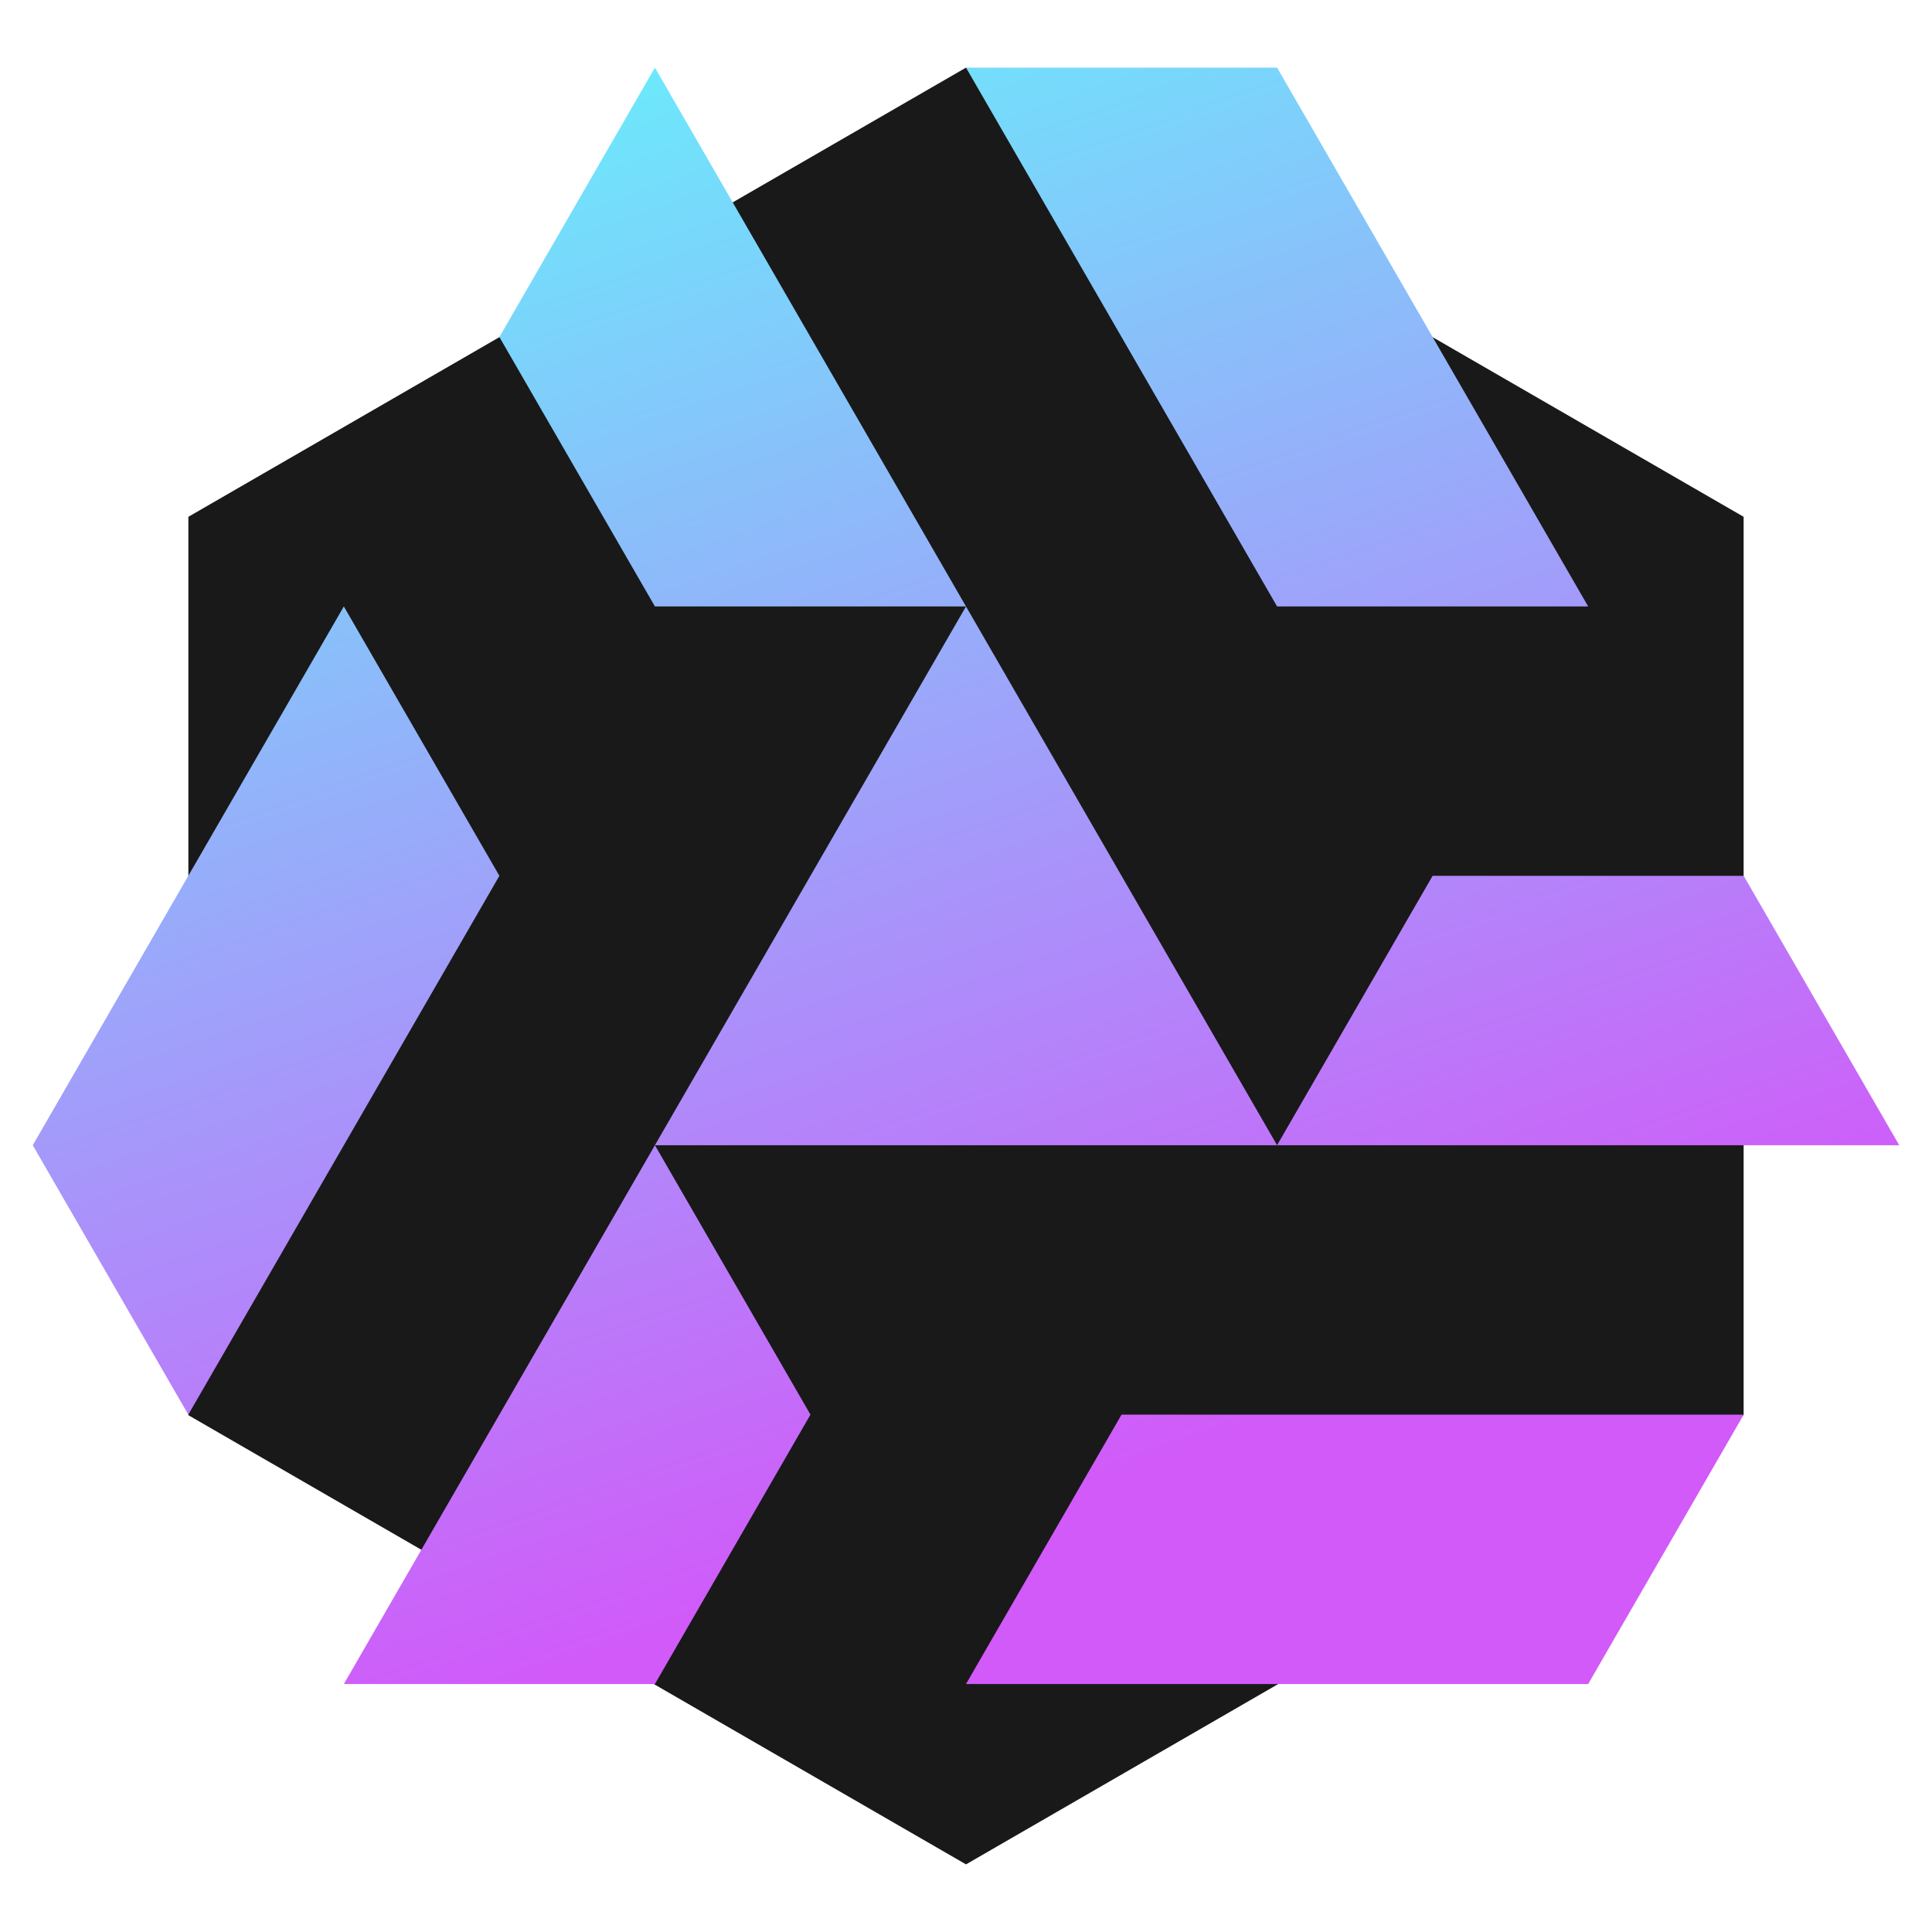
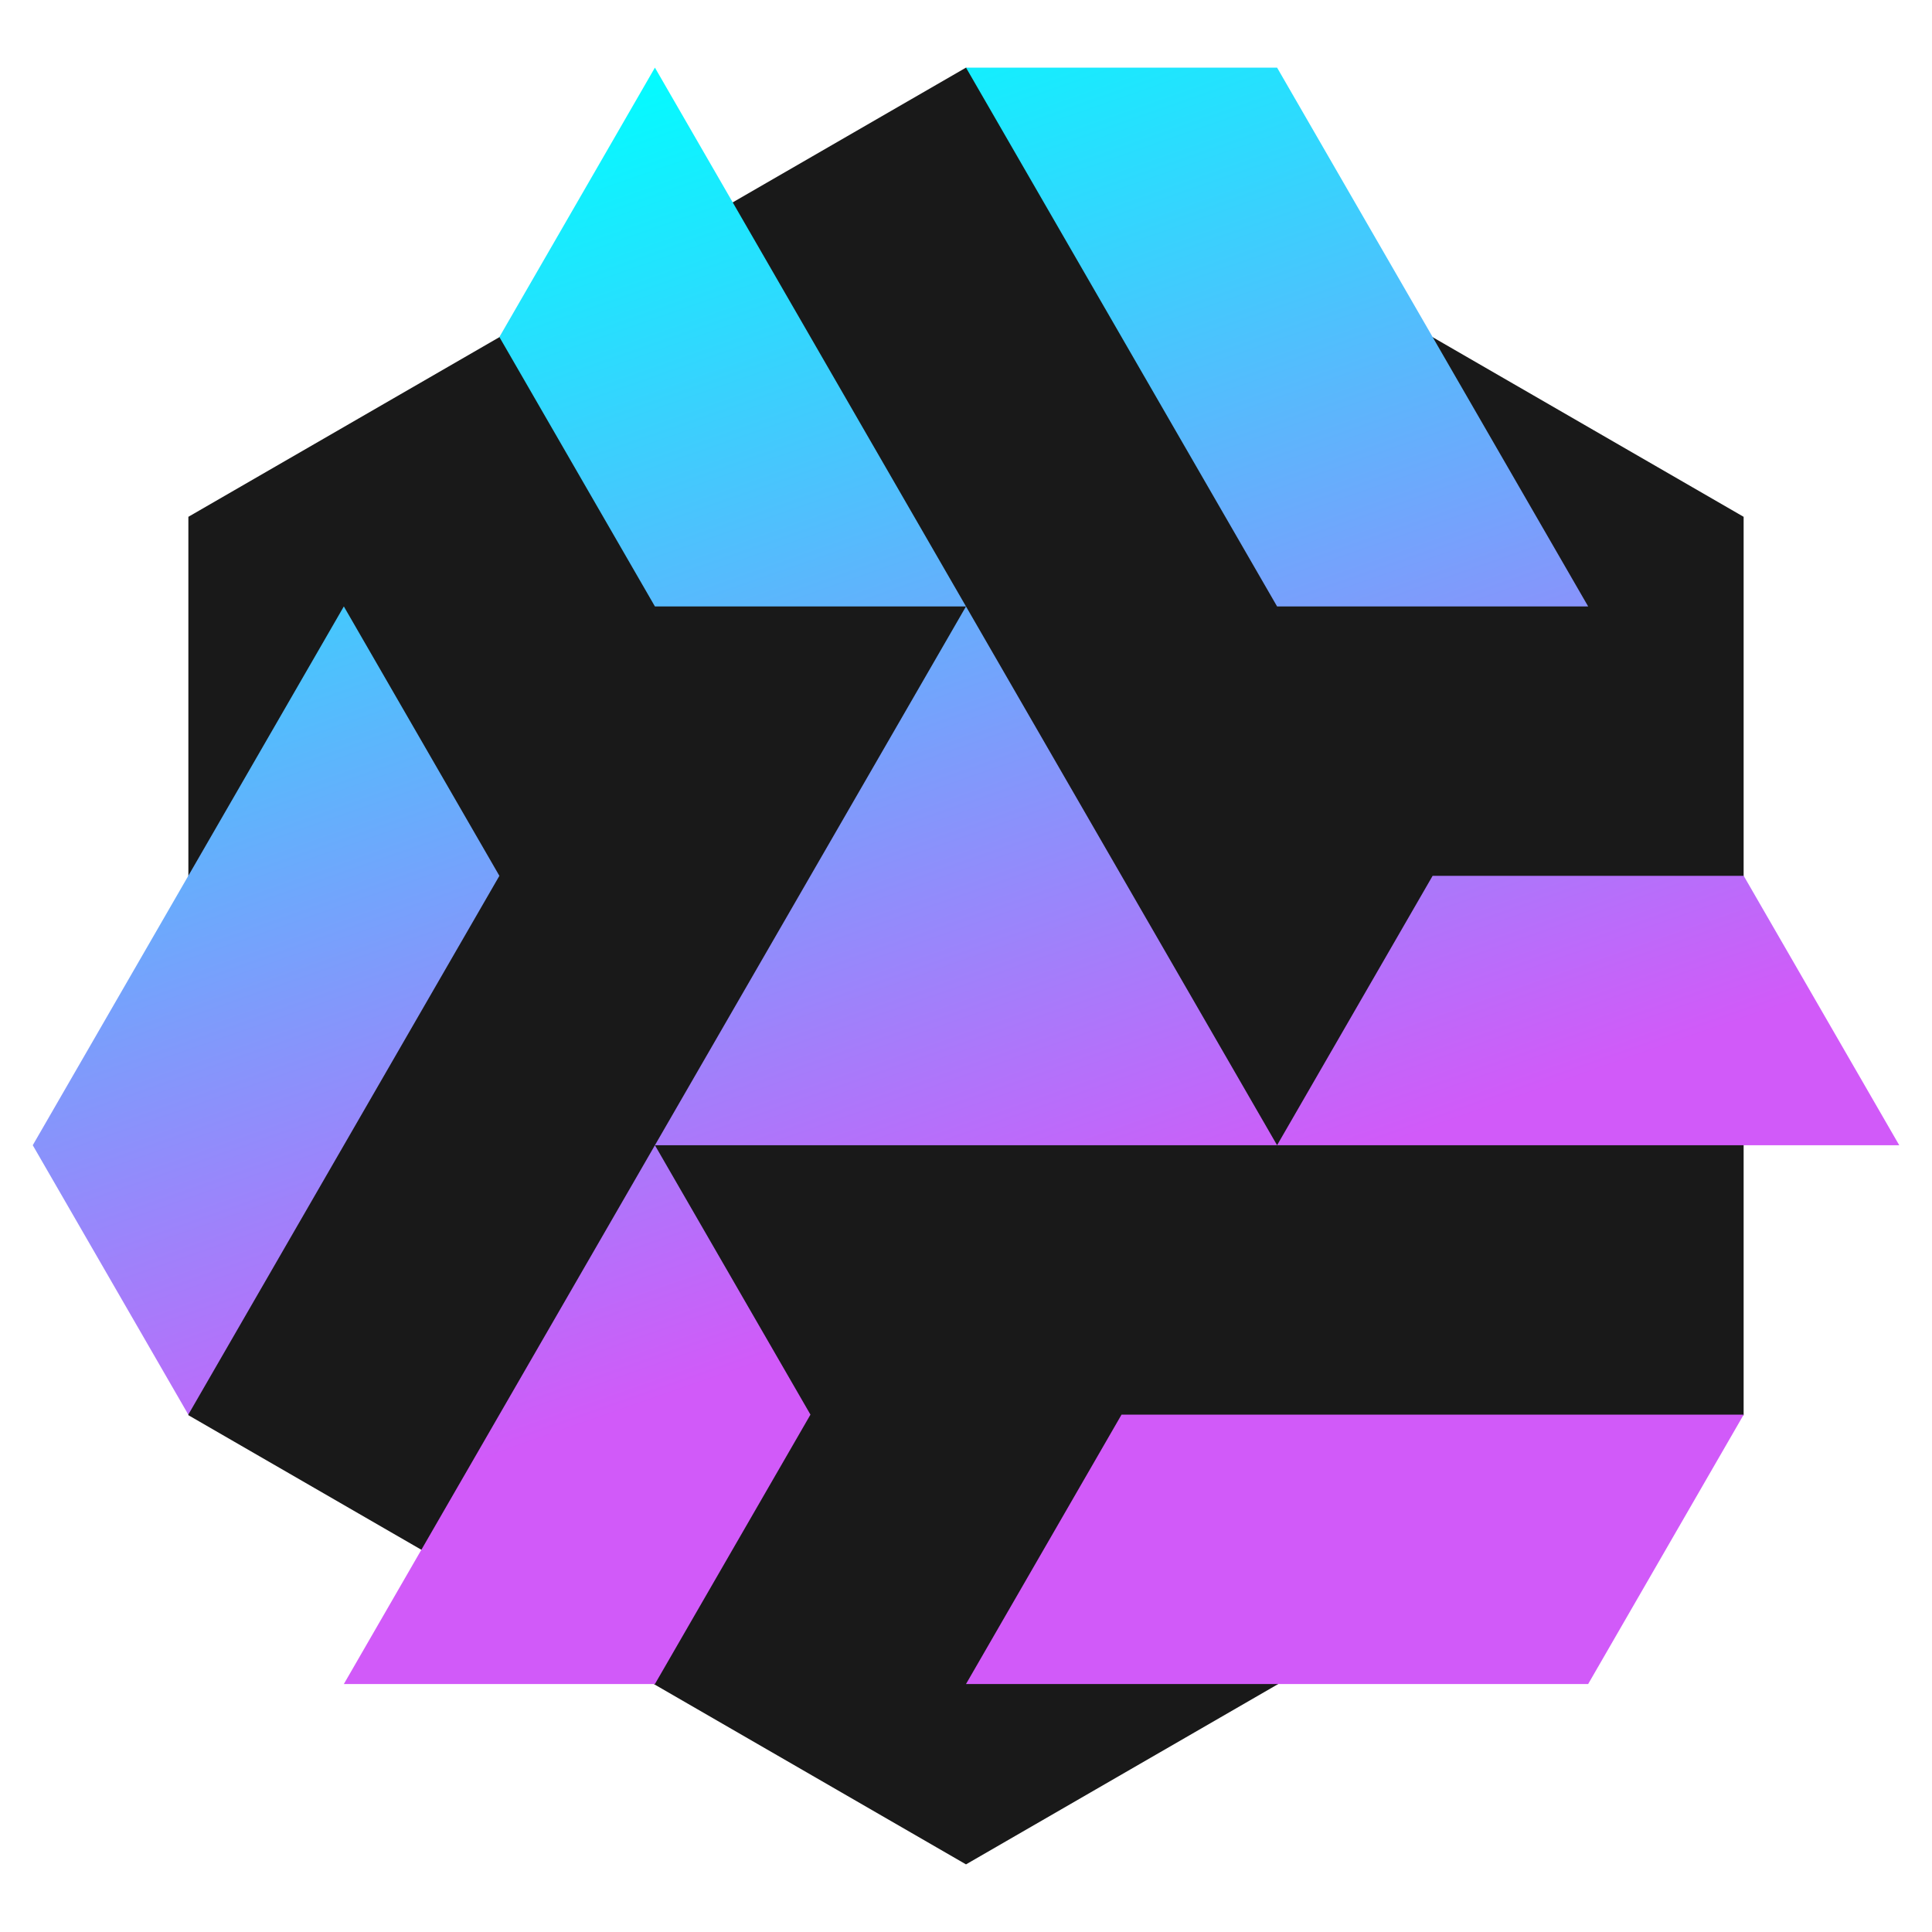
<svg xmlns="http://www.w3.org/2000/svg" style="isolation:isolate" viewBox="0 0 256 256" width="256px" height="256px">
  <defs>
    <clipPath id="_clipPath_cdxJ60WmxVmuBbPc1TJEJg9uhC0ViGjF">
      <rect width="256" height="256" />
    </clipPath>
  </defs>
  <g clip-path="url(#_clipPath_cdxJ60WmxVmuBbPc1TJEJg9uhC0ViGjF)">
    <g>
      <path d=" M 128 247.04 L 76.48 217.28 L 24.96 187.52 L 24.96 128 L 24.96 68.48 L 76.48 38.72 L 128 8.96 L 179.52 38.72 L 231.04 68.48 L 231.04 128 L 231.04 187.52 L 179.52 217.28 L 128 247.04 Z " fill="rgb(0,0,0)" fill-opacity="0.9" />
      <linearGradient id="_lgradient_1" x1="0.333" y1="0" x2="0.667" y2="0.833" gradientTransform="matrix(247.318,0,0,214.183,4.341,8.96)" gradientUnits="userSpaceOnUse">
-         <stop offset="0%" stop-opacity="1" style="stop-color:#6ce9fb" />
-         <stop offset="100%" stop-opacity="1" style="stop-color:#d15af9" />
+         <stop offset="0%" stop-opacity="1" style="stop-color:#01fdff" />
+         <stop offset="85%" stop-opacity="1" style="stop-color:#d15af9" />
      </linearGradient>
      <path d=" M 86.78 8.96 L 66.171 44.657 L 86.78 80.355 L 128 80.355 L 86.78 8.96 L 86.78 8.96 Z  M 169.22 80.355 L 210.439 80.355 L 169.22 8.96 L 128 8.96 L 169.22 80.355 L 169.22 80.355 Z  M 251.659 151.748 L 231.049 116.052 L 189.829 116.052 L 169.22 151.748 L 169.22 151.748 L 251.659 151.748 L 251.659 151.748 Z  M 148.61 187.446 L 128 223.143 L 210.439 223.143 L 231.049 187.446 L 148.61 187.446 L 148.61 187.446 Z  M 45.561 223.143 L 86.78 223.143 L 107.39 187.446 L 86.78 151.748 L 45.561 223.143 L 45.561 223.143 Z  M 66.171 116.052 L 45.561 80.355 L 4.341 151.748 L 24.951 187.446 L 66.171 116.052 L 66.171 116.052 Z  M 128 80.355 L 169.22 151.748 L 169.22 151.748 L 86.78 151.748 L 128 80.355 Z " fill-rule="evenodd" fill="url(#_lgradient_1)" />
    </g>
  </g>
</svg>
